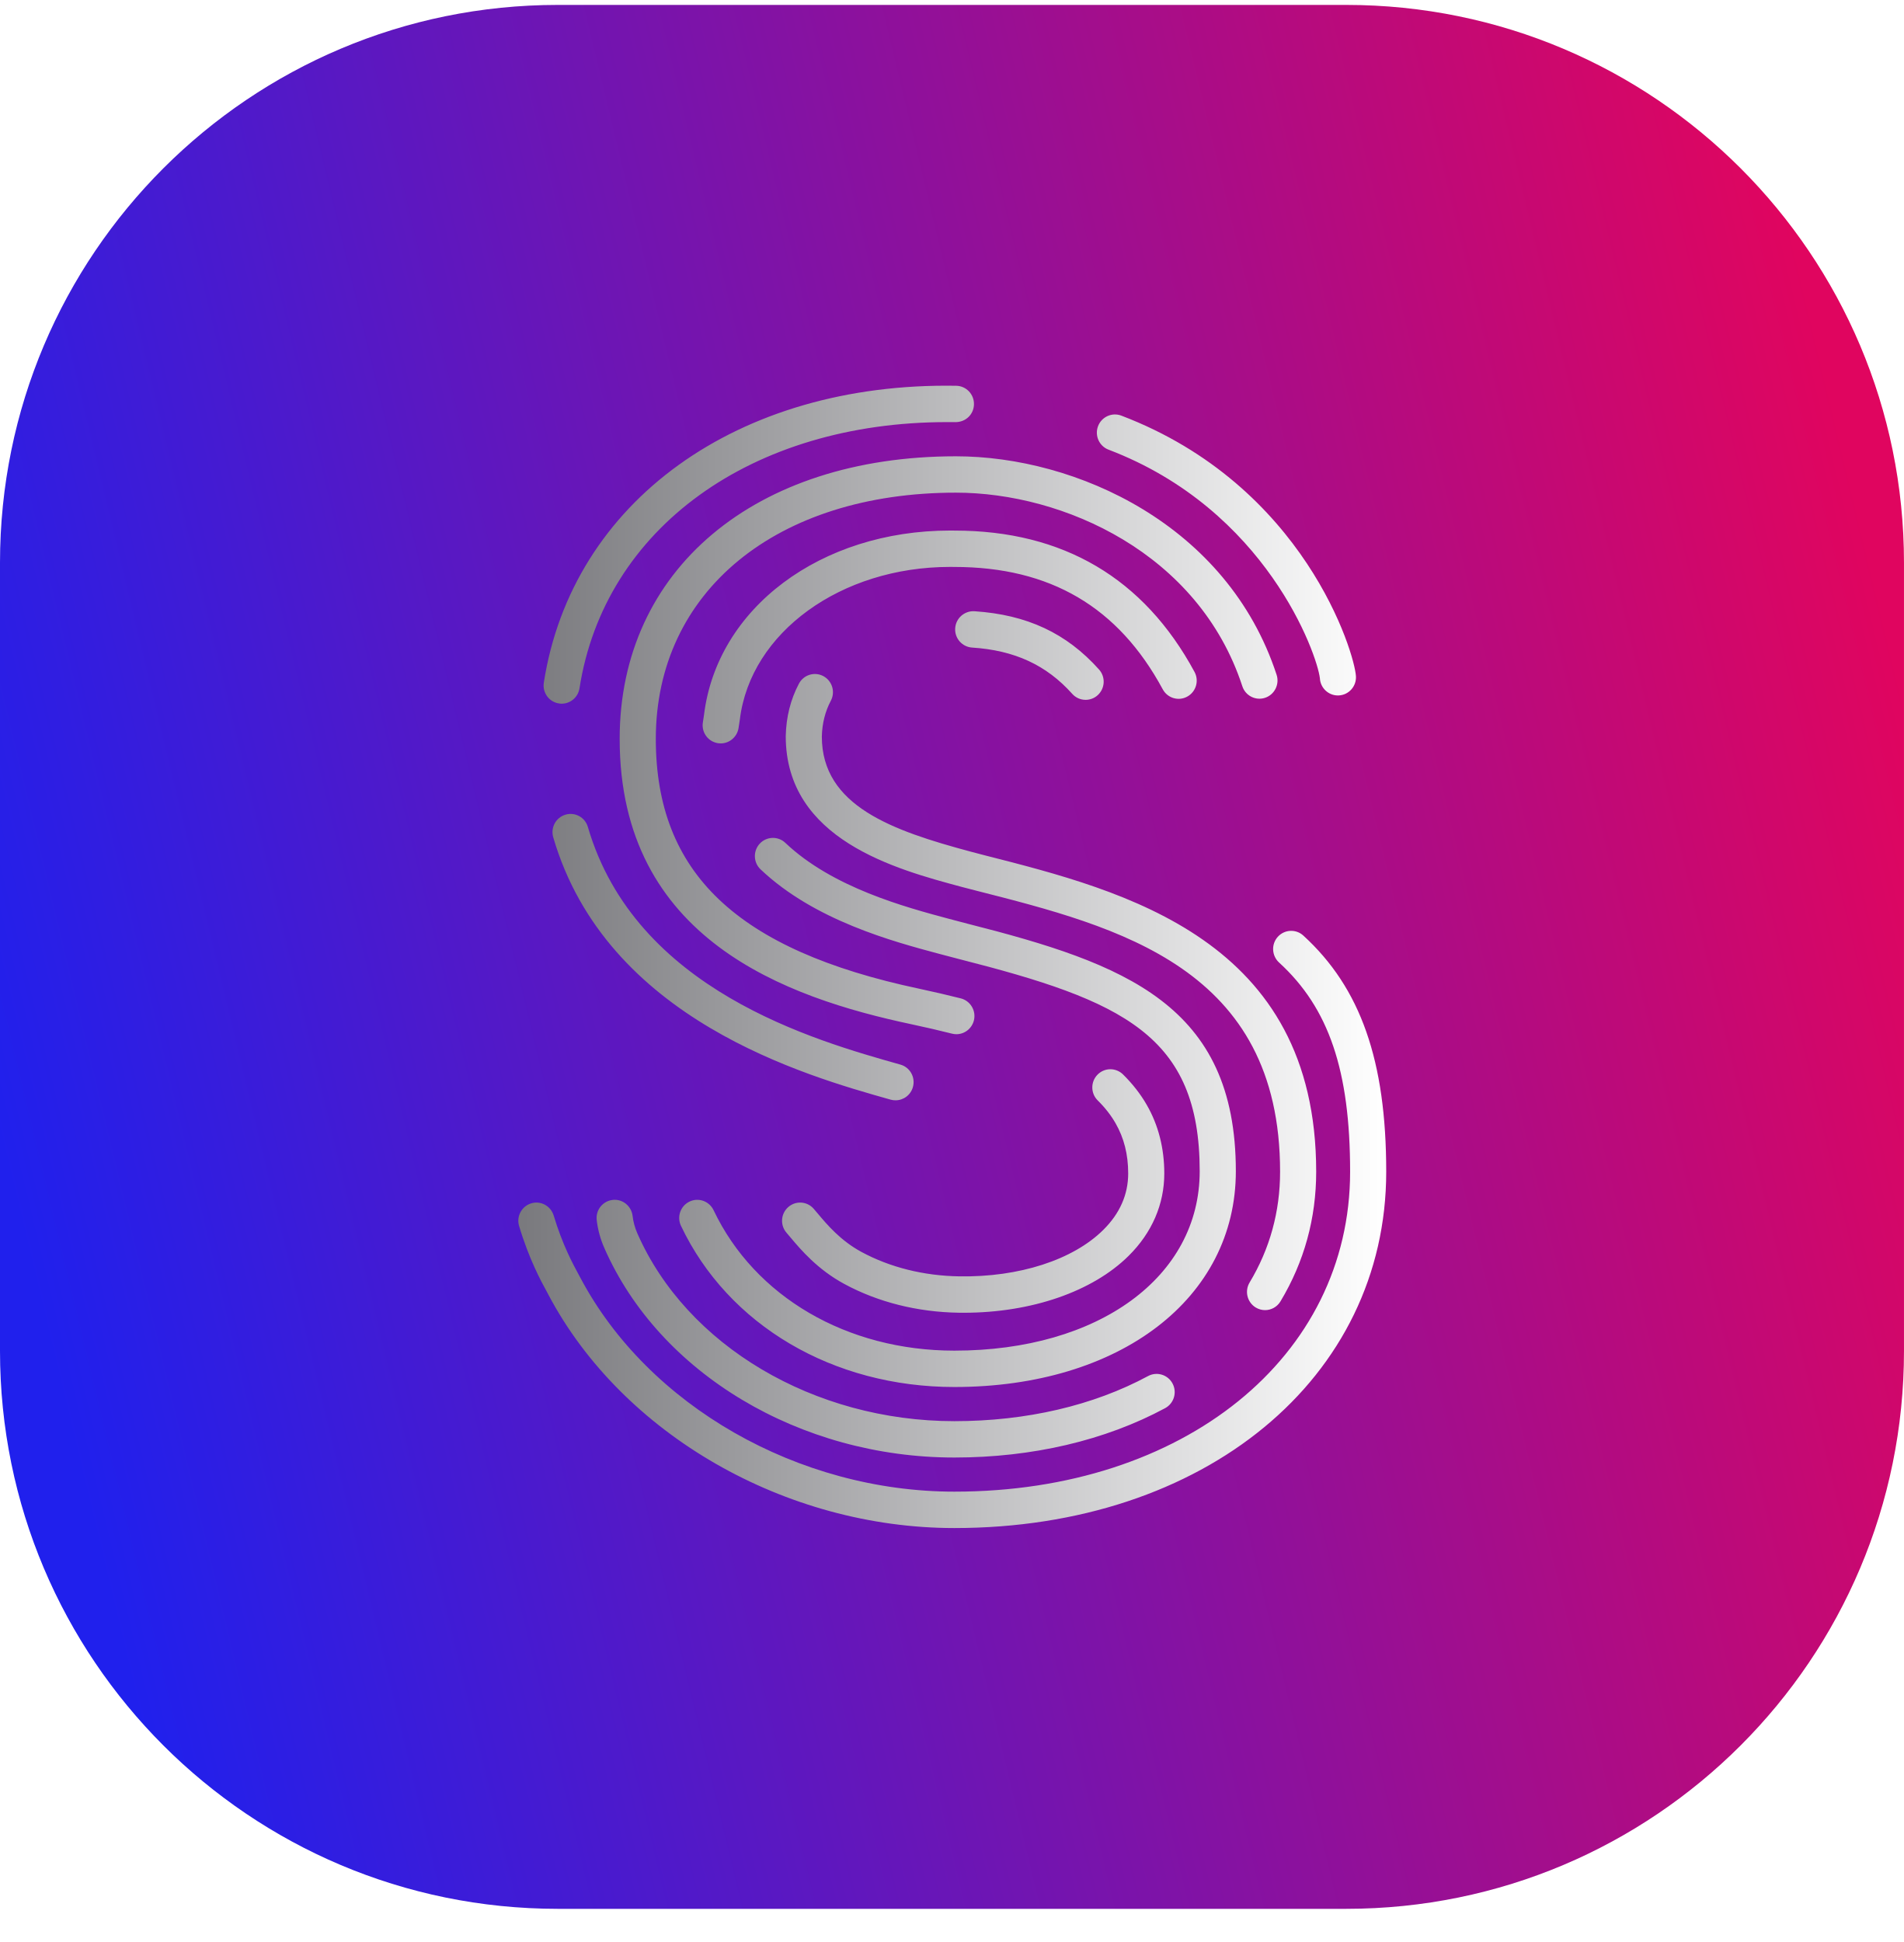
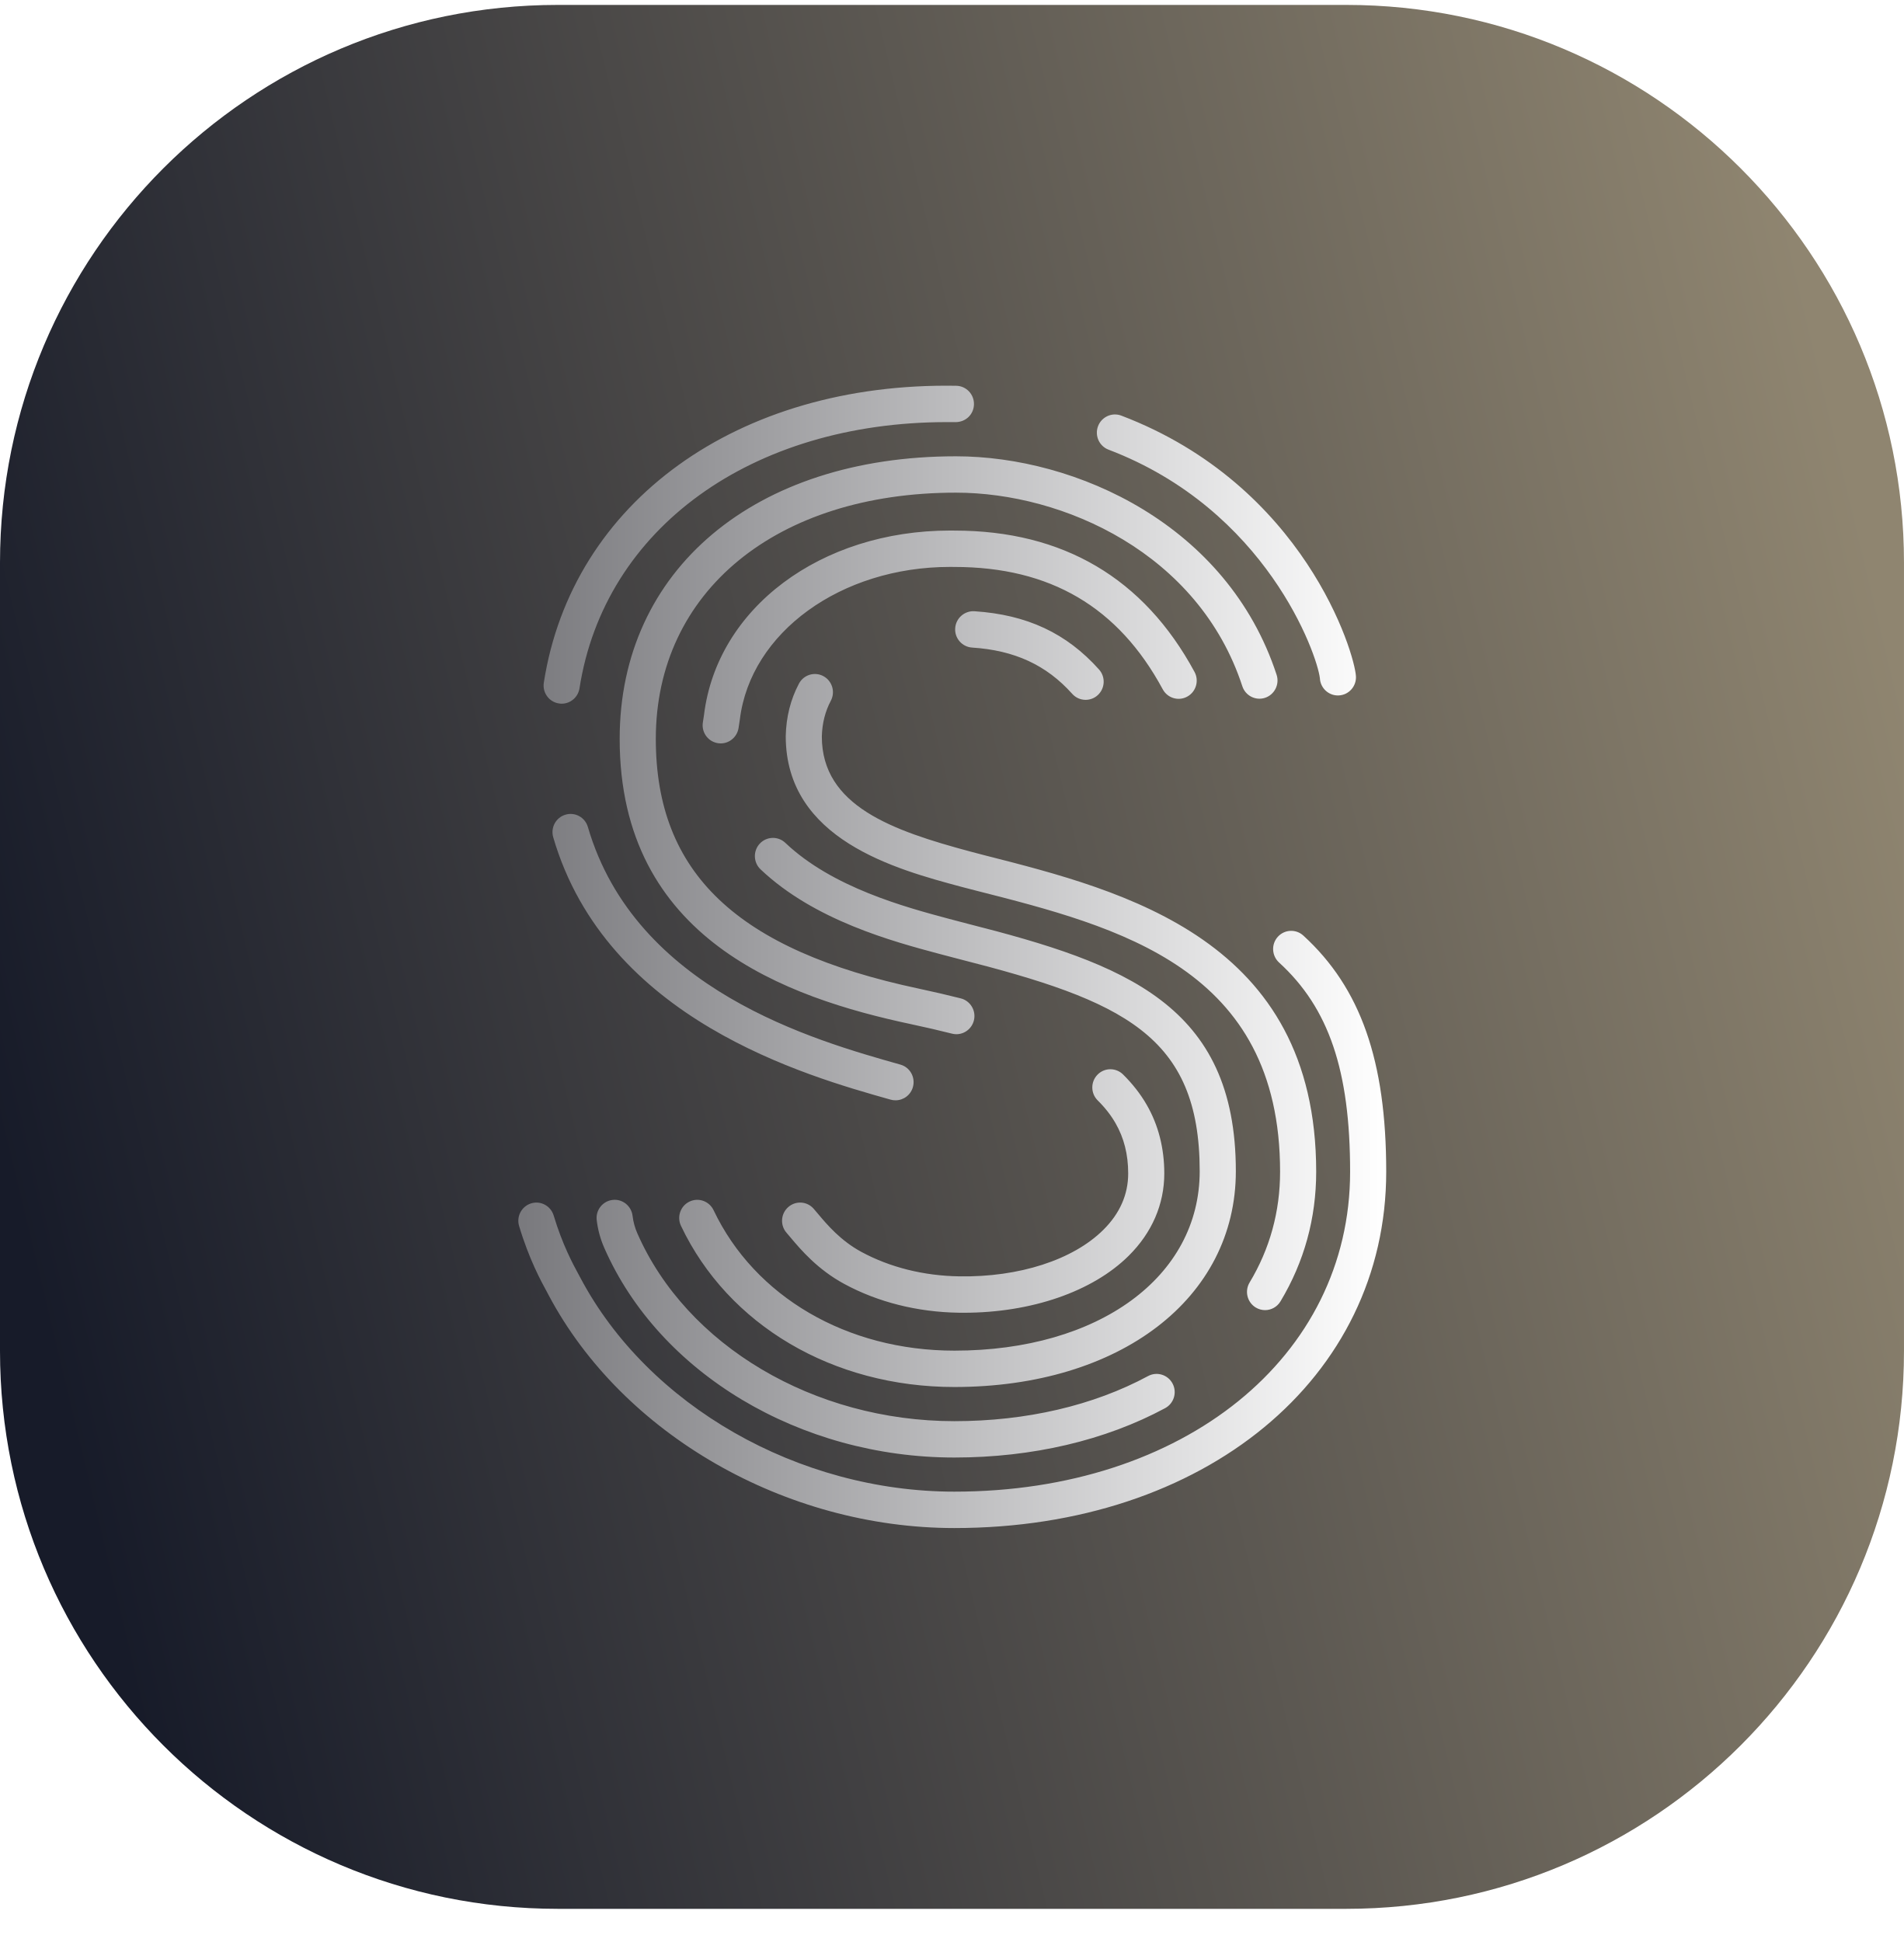
<svg xmlns="http://www.w3.org/2000/svg" width="50" height="51" viewBox="0 0 50 51" fill="none">
  <path d="M35.352 0.129H14.648C6.558 0.129 0 6.687 0 14.777V35.48C0 43.571 6.558 50.129 14.648 50.129H35.352C43.442 50.129 50 43.571 50 35.48V14.777C50 6.687 43.442 0.129 35.352 0.129Z" fill="url(#paint0_linear_3524_17888)" />
  <path fill-rule="evenodd" clip-rule="evenodd" d="M19.396 19.112L19.409 19.027C19.418 18.969 19.428 18.907 19.429 18.894C19.708 16.61 22.082 14.888 24.947 14.888L25.062 14.889C27.577 14.889 29.368 15.94 30.535 18.103C30.66 18.334 30.948 18.421 31.178 18.294C31.409 18.168 31.494 17.878 31.369 17.646C30.038 15.183 27.916 13.934 25.066 13.934L24.951 13.933C21.549 13.933 18.831 15.97 18.488 18.773L18.472 18.88C18.464 18.934 18.456 18.984 18.455 18.991C18.425 19.251 18.607 19.485 18.865 19.519C18.886 19.522 18.906 19.523 18.927 19.523C19.159 19.523 19.362 19.349 19.396 19.112ZM32.454 30.759C32.454 26.386 29.537 25.306 25.416 24.26L24.925 24.131C23.78 23.824 21.863 23.312 20.623 22.134C20.433 21.954 20.132 21.963 19.953 22.154C19.773 22.346 19.782 22.649 19.972 22.83C21.386 24.173 23.449 24.725 24.681 25.054L25.184 25.186C29.481 26.278 31.505 27.183 31.505 30.759C31.505 33.532 28.855 35.47 25.062 35.47C22.242 35.47 19.82 34.056 18.739 31.781C18.625 31.543 18.342 31.442 18.106 31.556C17.869 31.67 17.77 31.955 17.883 32.193C19.123 34.803 21.874 36.425 25.062 36.425C29.414 36.425 32.454 34.095 32.454 30.759ZM28.826 18.257C29.021 18.08 29.037 17.778 28.861 17.582C28.008 16.628 26.968 16.142 25.588 16.052C25.329 16.037 25.101 16.234 25.084 16.498C25.066 16.761 25.265 16.988 25.526 17.006C26.644 17.078 27.48 17.465 28.157 18.221C28.25 18.326 28.379 18.379 28.509 18.379C28.622 18.379 28.736 18.339 28.826 18.257ZM33.627 34.175C34.249 33.139 34.564 31.995 34.564 30.772C34.564 24.674 29.538 23.397 25.867 22.464L25.493 22.366C23.432 21.813 21.582 21.165 21.582 19.343C21.59 18.999 21.669 18.684 21.818 18.403C21.941 18.17 21.854 17.881 21.622 17.756C21.391 17.633 21.104 17.72 20.981 17.953C20.762 18.366 20.645 18.827 20.634 19.332C20.634 22.051 23.523 22.826 25.249 23.29L25.635 23.39C29.376 24.341 33.616 25.418 33.616 30.772C33.616 31.818 33.347 32.797 32.815 33.681C32.68 33.907 32.752 34.2 32.976 34.337C33.052 34.383 33.137 34.406 33.221 34.406C33.381 34.406 33.538 34.324 33.627 34.175ZM30.598 36.98C30.829 36.855 30.916 36.566 30.792 36.333C30.668 36.101 30.381 36.013 30.15 36.137C28.713 36.912 26.953 37.322 25.062 37.322C21.376 37.322 18.03 35.338 16.736 32.387C16.672 32.24 16.63 32.086 16.612 31.931C16.581 31.669 16.345 31.48 16.086 31.512C15.825 31.543 15.639 31.78 15.67 32.042C15.699 32.292 15.766 32.538 15.869 32.772C17.312 36.065 21.006 38.277 25.062 38.277C27.109 38.277 29.024 37.828 30.598 36.98ZM29.64 32.979C30.252 32.373 30.575 31.625 30.575 30.817C30.575 30.153 30.42 29.546 30.114 29.015C29.951 28.731 29.741 28.463 29.491 28.216C29.303 28.032 29.003 28.035 28.82 28.224C28.637 28.412 28.64 28.715 28.827 28.899C29.016 29.085 29.173 29.286 29.293 29.494C29.517 29.883 29.627 30.316 29.627 30.817C29.627 31.371 29.407 31.869 28.974 32.298C28.179 33.087 26.762 33.545 25.192 33.519C24.26 33.505 23.37 33.283 22.619 32.876C22.073 32.58 21.72 32.161 21.487 31.884C21.442 31.831 21.402 31.783 21.366 31.742C21.192 31.544 20.892 31.527 20.696 31.703C20.501 31.878 20.483 32.18 20.657 32.377C20.689 32.413 20.724 32.455 20.763 32.502C21.026 32.814 21.465 33.336 22.169 33.717C23.054 34.197 24.094 34.458 25.177 34.474C25.222 34.475 25.266 34.475 25.31 34.475C27.08 34.475 28.691 33.921 29.64 32.979ZM25.575 26.799C25.639 26.544 25.485 26.284 25.231 26.219C24.886 26.132 24.517 26.046 24.133 25.964C19.354 24.95 17.222 22.927 17.222 19.404C17.222 15.537 20.389 12.938 25.102 12.938C27.924 12.938 31.481 14.529 32.624 18.02C32.705 18.271 32.974 18.408 33.223 18.325C33.471 18.242 33.606 17.972 33.525 17.722C32.234 13.778 28.254 11.983 25.102 11.983C19.822 11.983 16.273 14.965 16.273 19.404C16.273 24.665 20.648 26.201 23.937 26.899C24.309 26.978 24.666 27.061 24.999 27.145C25.038 27.155 25.077 27.16 25.115 27.16C25.327 27.16 25.52 27.016 25.575 26.799ZM36.403 30.772C36.403 27.858 35.732 25.945 34.226 24.569C34.032 24.392 33.732 24.407 33.556 24.602C33.38 24.797 33.395 25.099 33.589 25.277C34.896 26.471 35.455 28.115 35.455 30.772C35.455 35.64 31.084 39.173 25.062 39.173C20.967 39.173 17.021 36.917 15.242 33.558L15.192 33.465C15.055 33.214 14.771 32.691 14.54 31.922C14.464 31.669 14.199 31.525 13.949 31.602C13.698 31.679 13.556 31.945 13.632 32.197C13.891 33.063 14.208 33.646 14.361 33.925L14.405 34.008C16.345 37.669 20.627 40.129 25.062 40.129C31.633 40.129 36.403 36.194 36.403 30.772ZM23.974 28.547C24.045 28.293 23.898 28.029 23.645 27.958C21.387 27.322 16.689 26 15.438 21.718C15.365 21.465 15.101 21.319 14.849 21.395C14.598 21.469 14.454 21.734 14.528 21.988C15.927 26.777 21.157 28.25 23.39 28.879C23.432 28.891 23.475 28.896 23.518 28.896C23.725 28.896 23.916 28.758 23.974 28.547ZM15.218 18.076C15.872 13.873 19.738 11.085 24.871 11.085C24.945 11.085 25.02 11.085 25.095 11.086C25.365 11.084 25.573 10.88 25.577 10.616C25.581 10.352 25.372 10.135 25.11 10.131C19.374 10.034 15.021 13.174 14.281 17.927C14.24 18.189 14.417 18.433 14.675 18.473C14.701 18.478 14.725 18.48 14.75 18.48C14.98 18.48 15.181 18.311 15.218 18.076ZM35.134 18.264C34.884 18.264 34.674 18.066 34.661 17.811C34.59 17.188 33.261 13.389 29.111 11.809C28.866 11.716 28.742 11.44 28.835 11.193C28.928 10.947 29.201 10.822 29.447 10.915C34.263 12.749 35.577 17.159 35.608 17.761C35.622 18.024 35.422 18.249 35.16 18.263C35.151 18.264 35.143 18.264 35.134 18.264Z" fill="url(#paint1_linear_3524_17888)" />
  <defs>
    <linearGradient id="paint0_linear_3524_17888" x1="50" y1="18.129" x2="-4.47035e-07" y2="30.129" gradientUnits="userSpaceOnUse">
-       <stop stop-color="#E0055F" />
-       <stop offset="1" stop-color="#2020ED" />
+       <stop stop-color="#8F8570" />
+       <stop offset="1" stop-color="#171B29" />
    </linearGradient>
    <linearGradient id="paint1_linear_3524_17888" x1="13.772" y1="25.129" x2="36.403" y2="25.129" gradientUnits="userSpaceOnUse">
      <stop stop-color="#7A7A7E" />
      <stop offset="1" stop-color="white" />
    </linearGradient>
  </defs>
</svg>
